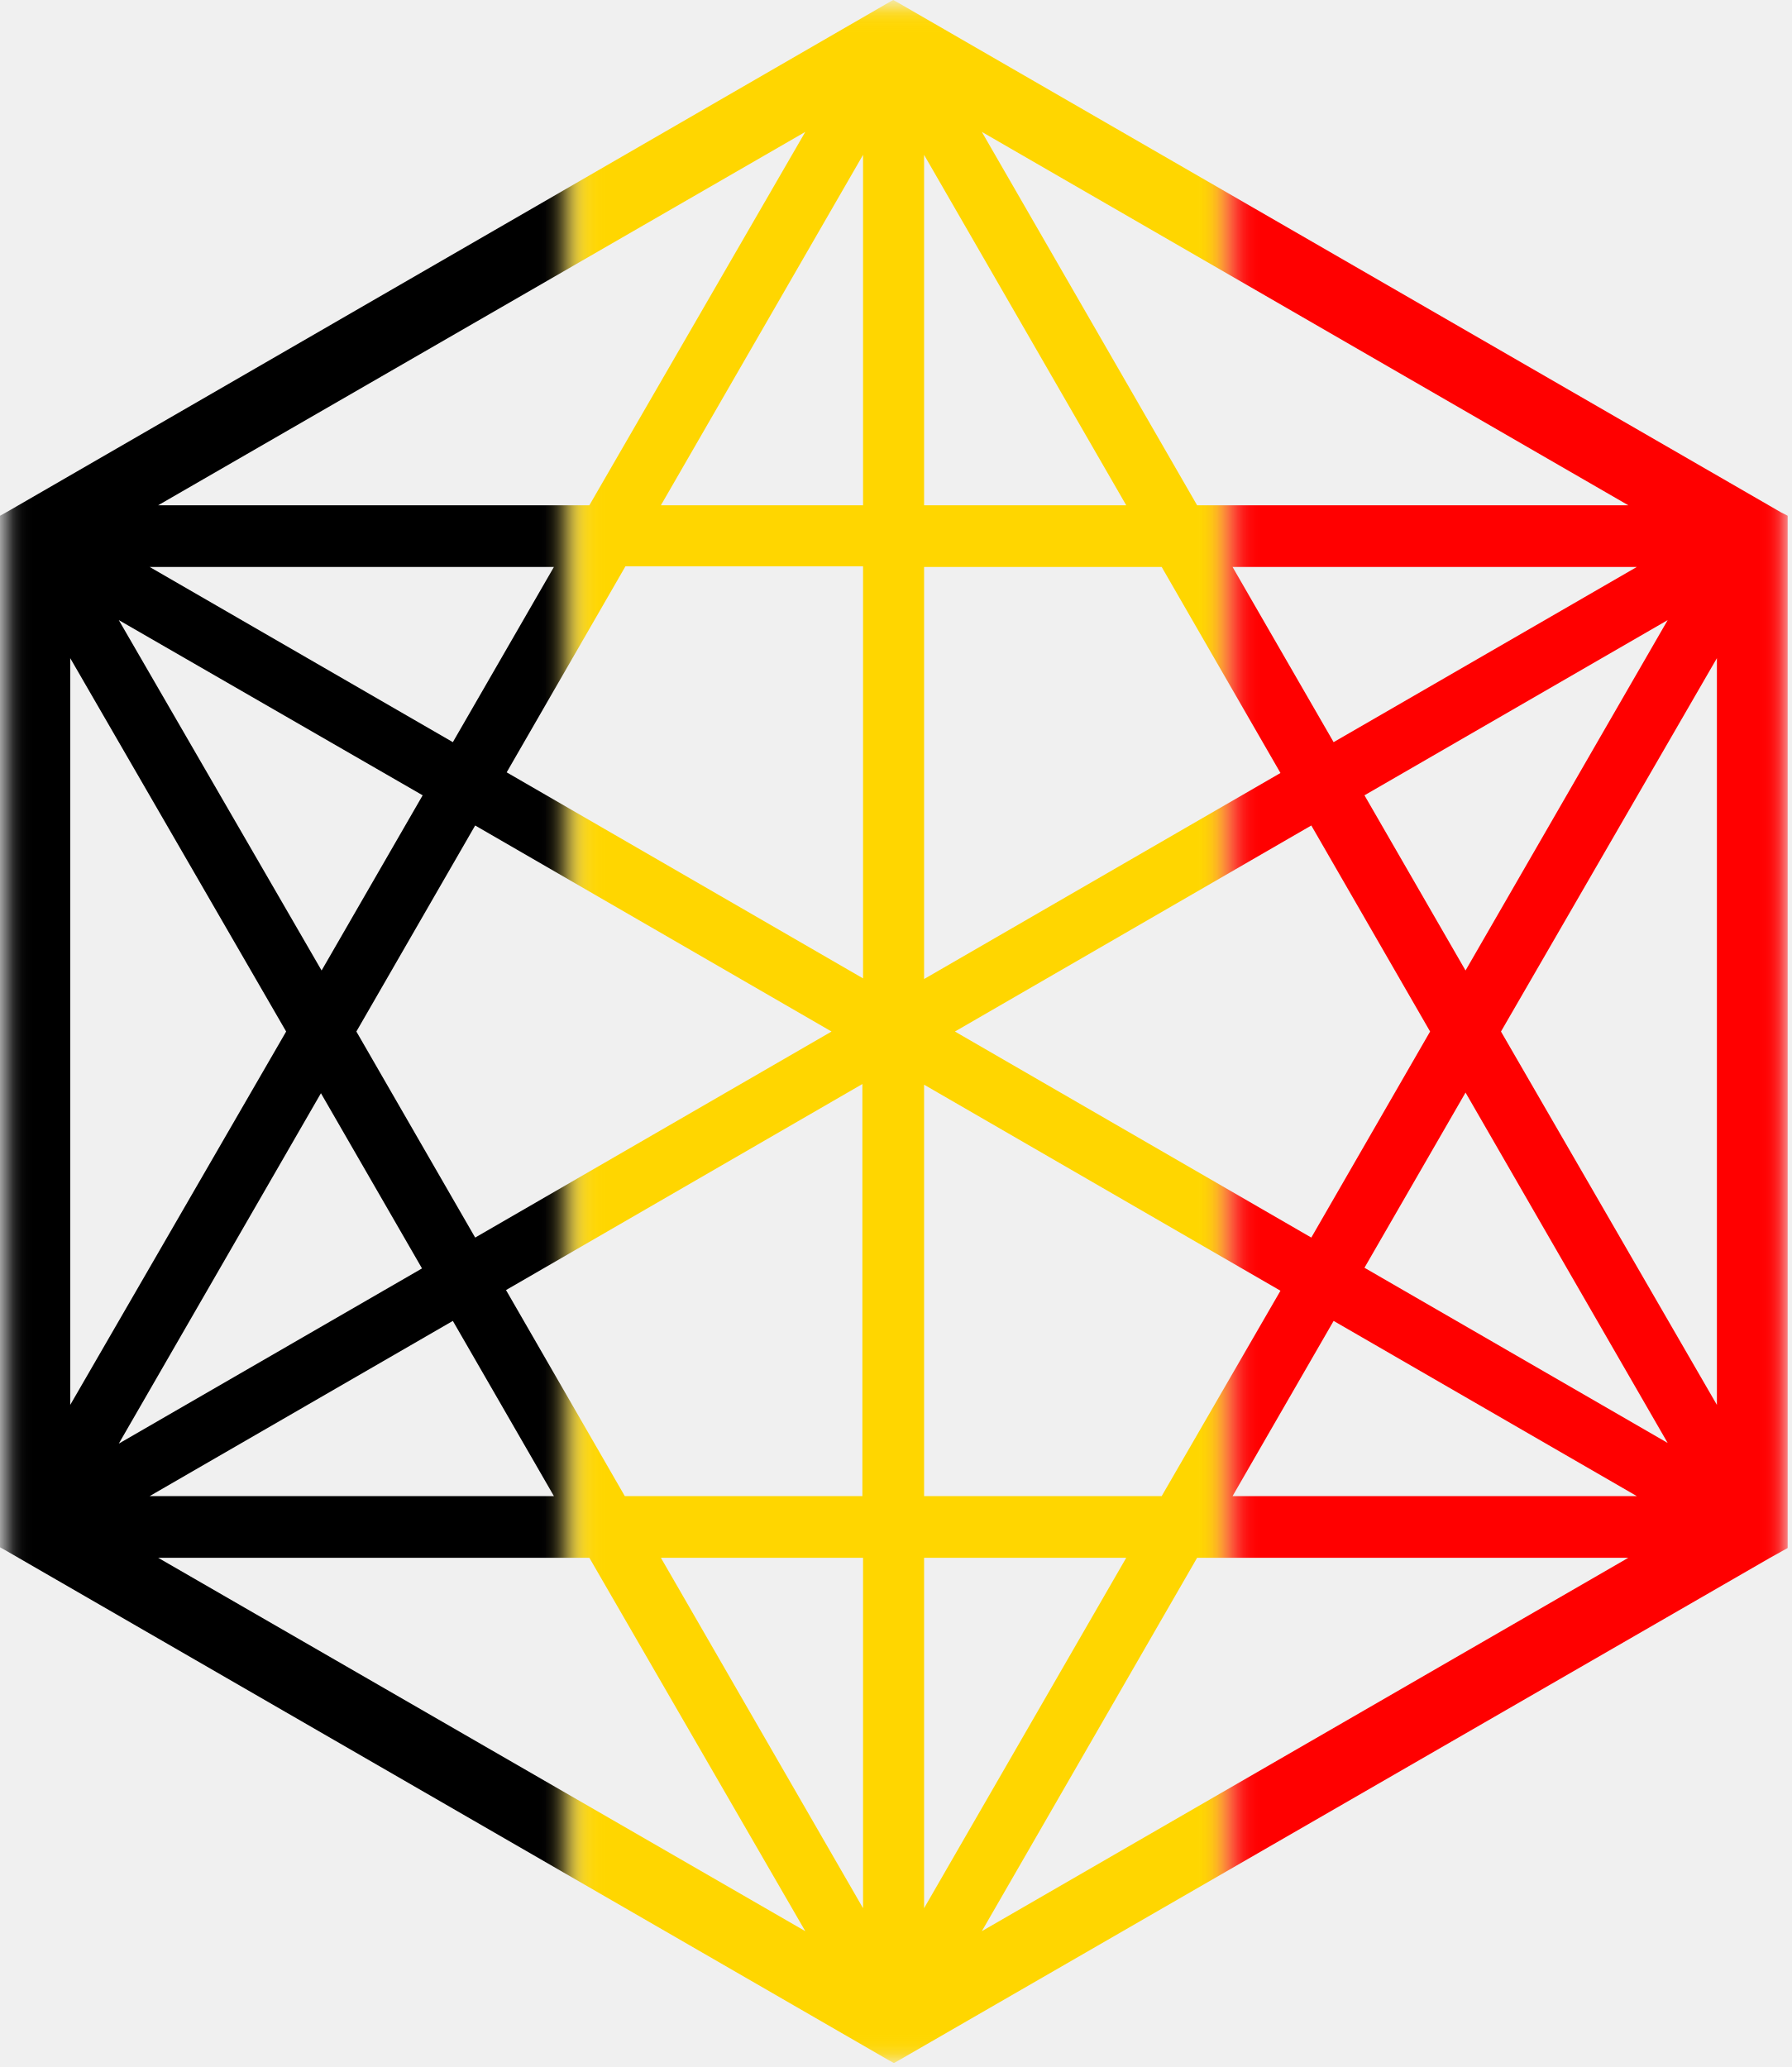
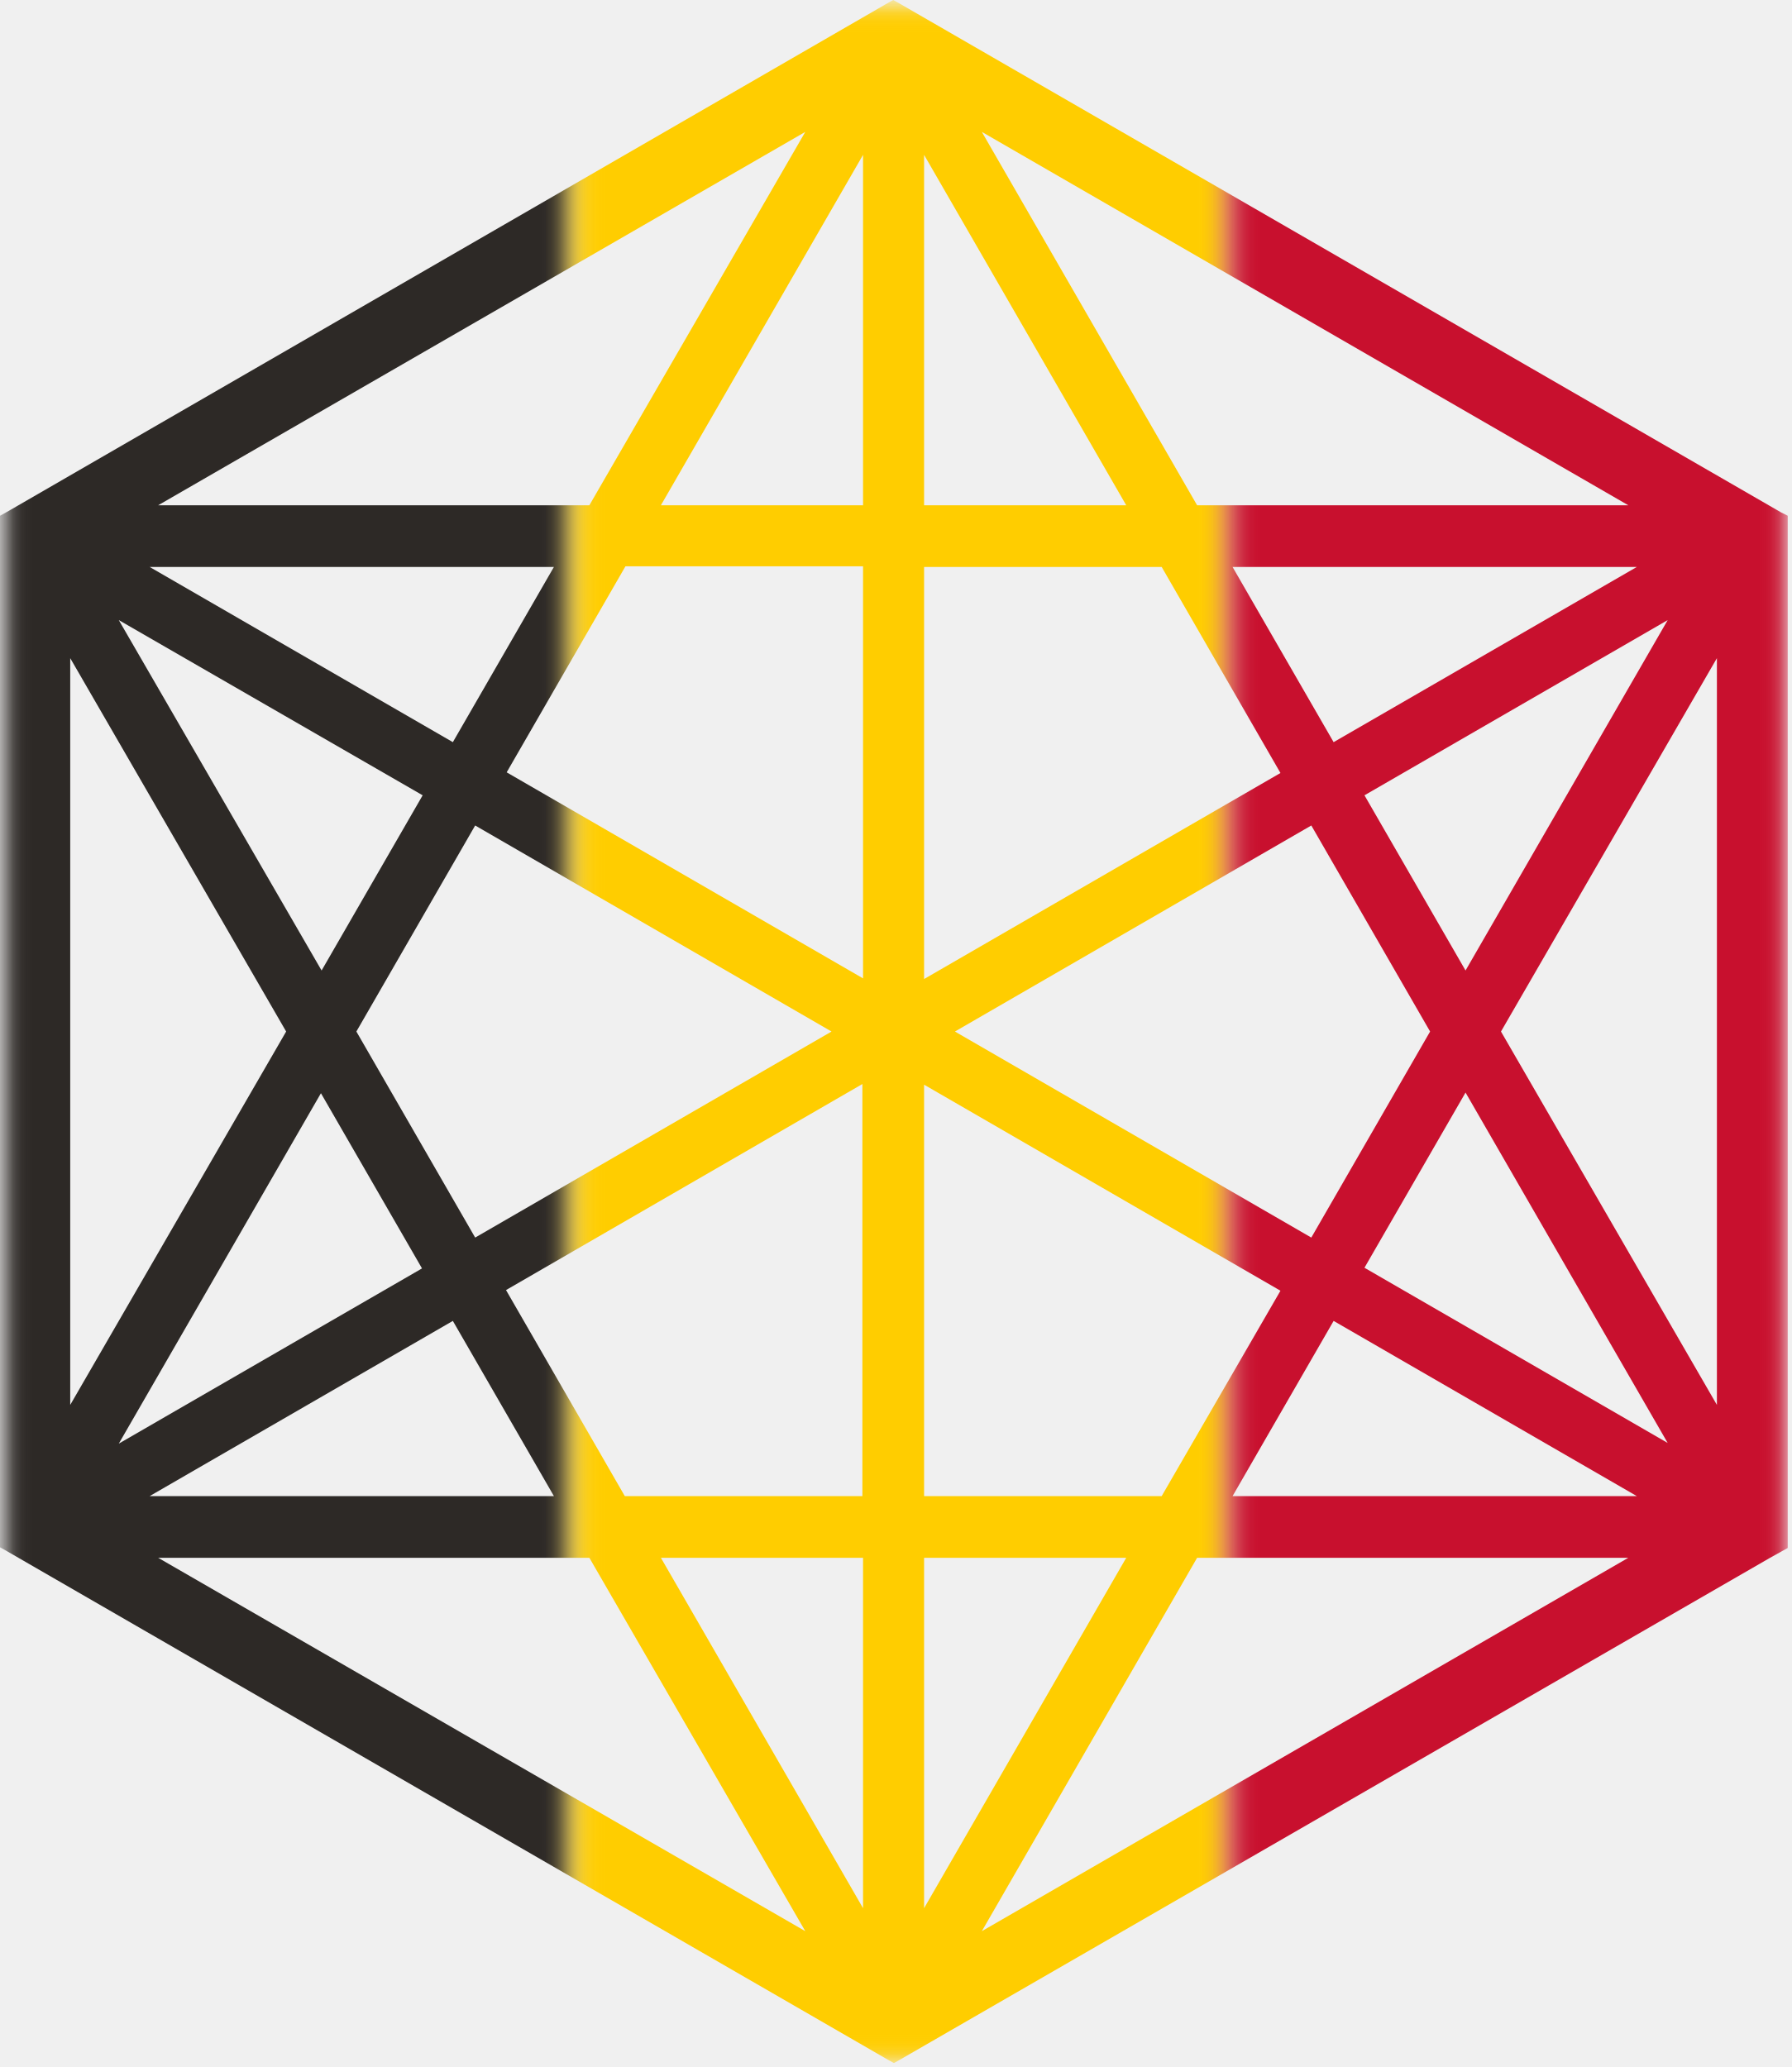
<svg xmlns="http://www.w3.org/2000/svg" width="273" height="315" viewBox="0 0 273 315" fill="none">
-   <g clip-path="url(#clip0_1_2)">
-     <mask id="mask0_1_2" style="mask-type:alpha" maskUnits="userSpaceOnUse" x="0" y="0" width="273" height="315">
-       <path d="M271.4 78.1L137 0.5L136.1 0L135.2 0.5L1.6 77.7L0.9 78.1L0 78.6V235.8L0.9 236.3L135.3 313.9L136.2 314.4L137.1 313.9L269.7 237.4L271.5 236.4L272.4 235.9V78.6L271.4 78.1ZM122.7 20.1L89.8 77H24.1L122.7 20.1ZM84.4 86.4L69 113.1L22.8 86.4H84.4ZM72.4 125.8L126.7 157.2L72.4 188.6L54.3 157.2L72.4 125.8ZM64.4 121.2L49 147.9L18.1 94.5L64.4 121.2ZM10.7 100.3L43.6 157.2L10.7 214.1V100.3ZM48.9 166.6L64.3 193.3L18.1 220L48.9 166.6ZM69 201.3L84.4 228H22.8L69 201.3ZM24.1 237.4H89.8L122.7 294.3L24.1 237.4ZM131.5 290.8L100.7 237.4H131.5V290.8ZM131.5 228H95.2L77.1 196.6L131.4 165.2V228H131.5ZM131.5 149.1L77.2 117.7L95.3 86.3H131.5V149.1ZM131.5 77H100.7L131.5 23.6V77ZM207.9 121.2L254.1 94.5L223.3 147.9L207.9 121.2ZM217.9 157.2L199.8 188.6L145.5 157.2L199.8 125.8L217.9 157.2ZM203.2 113.1L187.8 86.4H249.4L203.2 113.1ZM248.1 77H182.4L149.6 20.1L248.1 77ZM140.8 23.6L171.6 77H140.8V23.6ZM140.8 86.4H177L195.1 117.8L140.8 149.2V86.4ZM140.8 165.3L195.1 196.7L177 228H140.8V165.3ZM140.8 237.4H171.6L140.8 290.8V237.4ZM149.6 294.3L182.4 237.4H248.1L149.6 294.3ZM187.8 228L203.2 201.3L249.4 228H187.8ZM207.9 193.2L223.3 166.5L254.1 219.9L207.9 193.2ZM261.6 214.1L228.7 157.2L261.6 100.3V214.1Z" fill="black" />
+   <g clip-path="url(#clip0_23_73)">
+     <mask id="mask0_23_73" style="mask-type:luminance" maskUnits="userSpaceOnUse" x="0" y="0" width="273" height="315">
+       <path d="M272.4 0H0V314.4H272.4V0Z" fill="white" />
    </mask>
-     <g mask="url(#mask0_1_2)">
-       <g filter="url(#filter0_f_1_2)">
-         <rect x="-3.6" y="2" width="90.8" height="314" fill="black" />
-       </g>
-       <g filter="url(#filter1_f_1_2)">
-         <rect x="87.2" width="100" height="318" fill="#FFD600" />
-       </g>
-       <g filter="url(#filter2_f_1_2)">
-         <rect x="187.2" y="2" width="90.8" height="314" fill="#FF0000" />
+     <g mask="url(#mask0_23_73)">
+       <mask id="mask1_23_73" style="mask-type:alpha" maskUnits="userSpaceOnUse" x="0" y="0" width="273" height="315">
+         <path d="M271.4 78.1L137 0.5L136.1 0L135.2 0.5L1.6 77.7L0.9 78.1L0 78.6V235.8L0.9 236.3L135.3 313.9L136.2 314.4L137.1 313.9L269.7 237.4L271.5 236.4L272.4 235.9V78.6L271.4 78.1ZM122.7 20.1L89.8 77H24.1L122.7 20.1ZM84.4 86.4L69 113.1L22.8 86.4H84.4ZM72.4 125.8L126.7 157.2L72.4 188.6L54.3 157.2L72.4 125.8ZM64.4 121.2L49 147.9L18.1 94.5L64.4 121.2ZM10.7 100.3L43.6 157.2L10.7 214.1V100.3ZM48.9 166.6L64.3 193.3L18.1 220L48.9 166.6ZM69 201.3L84.4 228H22.8L69 201.3ZM24.1 237.4H89.8L122.7 294.3L24.1 237.4ZM131.5 290.8L100.7 237.4H131.5V290.8ZM131.5 228H95.2L77.1 196.6L131.4 165.2V228H131.5ZM131.5 149.1L77.2 117.7L95.3 86.3H131.5V149.1ZM131.5 77H100.7L131.5 23.6V77ZM207.9 121.2L254.1 94.5L223.3 147.9L207.9 121.2ZM217.9 157.2L199.8 188.6L145.5 157.2L199.8 125.8L217.9 157.2ZM203.2 113.1L187.8 86.4H249.4L203.2 113.1ZM248.1 77H182.4L149.6 20.1L248.1 77ZM140.8 23.6L171.6 77H140.8V23.6ZM140.8 86.4H177L195.1 117.8L140.8 149.2V86.4ZM140.8 165.3L195.1 196.7L177 228H140.8V165.3ZM140.8 237.4H171.6L140.8 290.8V237.4ZM149.6 294.3L182.4 237.4H248.1L149.6 294.3ZM187.8 228L203.2 201.3L249.4 228H187.8ZM207.9 193.2L223.3 166.5L254.1 219.9L207.9 193.2ZM261.6 214.1L228.7 157.2L261.6 100.3V214.1Z" fill="black" />
+       </mask>
+       <g mask="url(#mask1_23_73)">
+         <g filter="url(#filter0_f_23_73)">
+           <path d="M87.2 2H-3.6V316H87.2V2Z" fill="#2D2926" />
+         </g>
+         <g filter="url(#filter1_f_23_73)">
+           <path d="M187.2 0H87.2V318H187.2V0Z" fill="#FFCD00" />
+         </g>
+         <g filter="url(#filter2_f_23_73)">
+           <path d="M278 2H187.2V316H278V2Z" fill="#C8102E" />
+         </g>
      </g>
    </g>
  </g>
  <defs>
-     <filter id="filter0_f_1_2" x="-7.6" y="-2" width="98.8" height="322" filterUnits="userSpaceOnUse" color-interpolation-filters="sRGB">
+     <filter id="filter0_f_23_73" x="-7.6" y="-2" width="98.8" height="322" filterUnits="userSpaceOnUse" color-interpolation-filters="sRGB">
      <feFlood flood-opacity="0" result="BackgroundImageFix" />
      <feBlend mode="normal" in="SourceGraphic" in2="BackgroundImageFix" result="shape" />
-       <feGaussianBlur stdDeviation="2" result="effect1_foregroundBlur_1_2" />
+       <feGaussianBlur stdDeviation="2" result="effect1_foregroundBlur_23_73" />
    </filter>
-     <filter id="filter1_f_1_2" x="83.2" y="-4" width="108" height="326" filterUnits="userSpaceOnUse" color-interpolation-filters="sRGB">
+     <filter id="filter1_f_23_73" x="83.2" y="-4" width="108" height="326" filterUnits="userSpaceOnUse" color-interpolation-filters="sRGB">
      <feFlood flood-opacity="0" result="BackgroundImageFix" />
      <feBlend mode="normal" in="SourceGraphic" in2="BackgroundImageFix" result="shape" />
-       <feGaussianBlur stdDeviation="2" result="effect1_foregroundBlur_1_2" />
+       <feGaussianBlur stdDeviation="2" result="effect1_foregroundBlur_23_73" />
    </filter>
-     <filter id="filter2_f_1_2" x="183.2" y="-2" width="98.8" height="322" filterUnits="userSpaceOnUse" color-interpolation-filters="sRGB">
+     <filter id="filter2_f_23_73" x="183.2" y="-2" width="98.8" height="322" filterUnits="userSpaceOnUse" color-interpolation-filters="sRGB">
      <feFlood flood-opacity="0" result="BackgroundImageFix" />
      <feBlend mode="normal" in="SourceGraphic" in2="BackgroundImageFix" result="shape" />
-       <feGaussianBlur stdDeviation="2" result="effect1_foregroundBlur_1_2" />
+       <feGaussianBlur stdDeviation="2" result="effect1_foregroundBlur_23_73" />
    </filter>
-     <clipPath id="clip0_1_2">
-       <rect width="272.4" height="314.4" fill="white" />
+     <clipPath id="clip0_23_73">
+       <rect width="273" height="315" fill="white" />
    </clipPath>
  </defs>
</svg>
